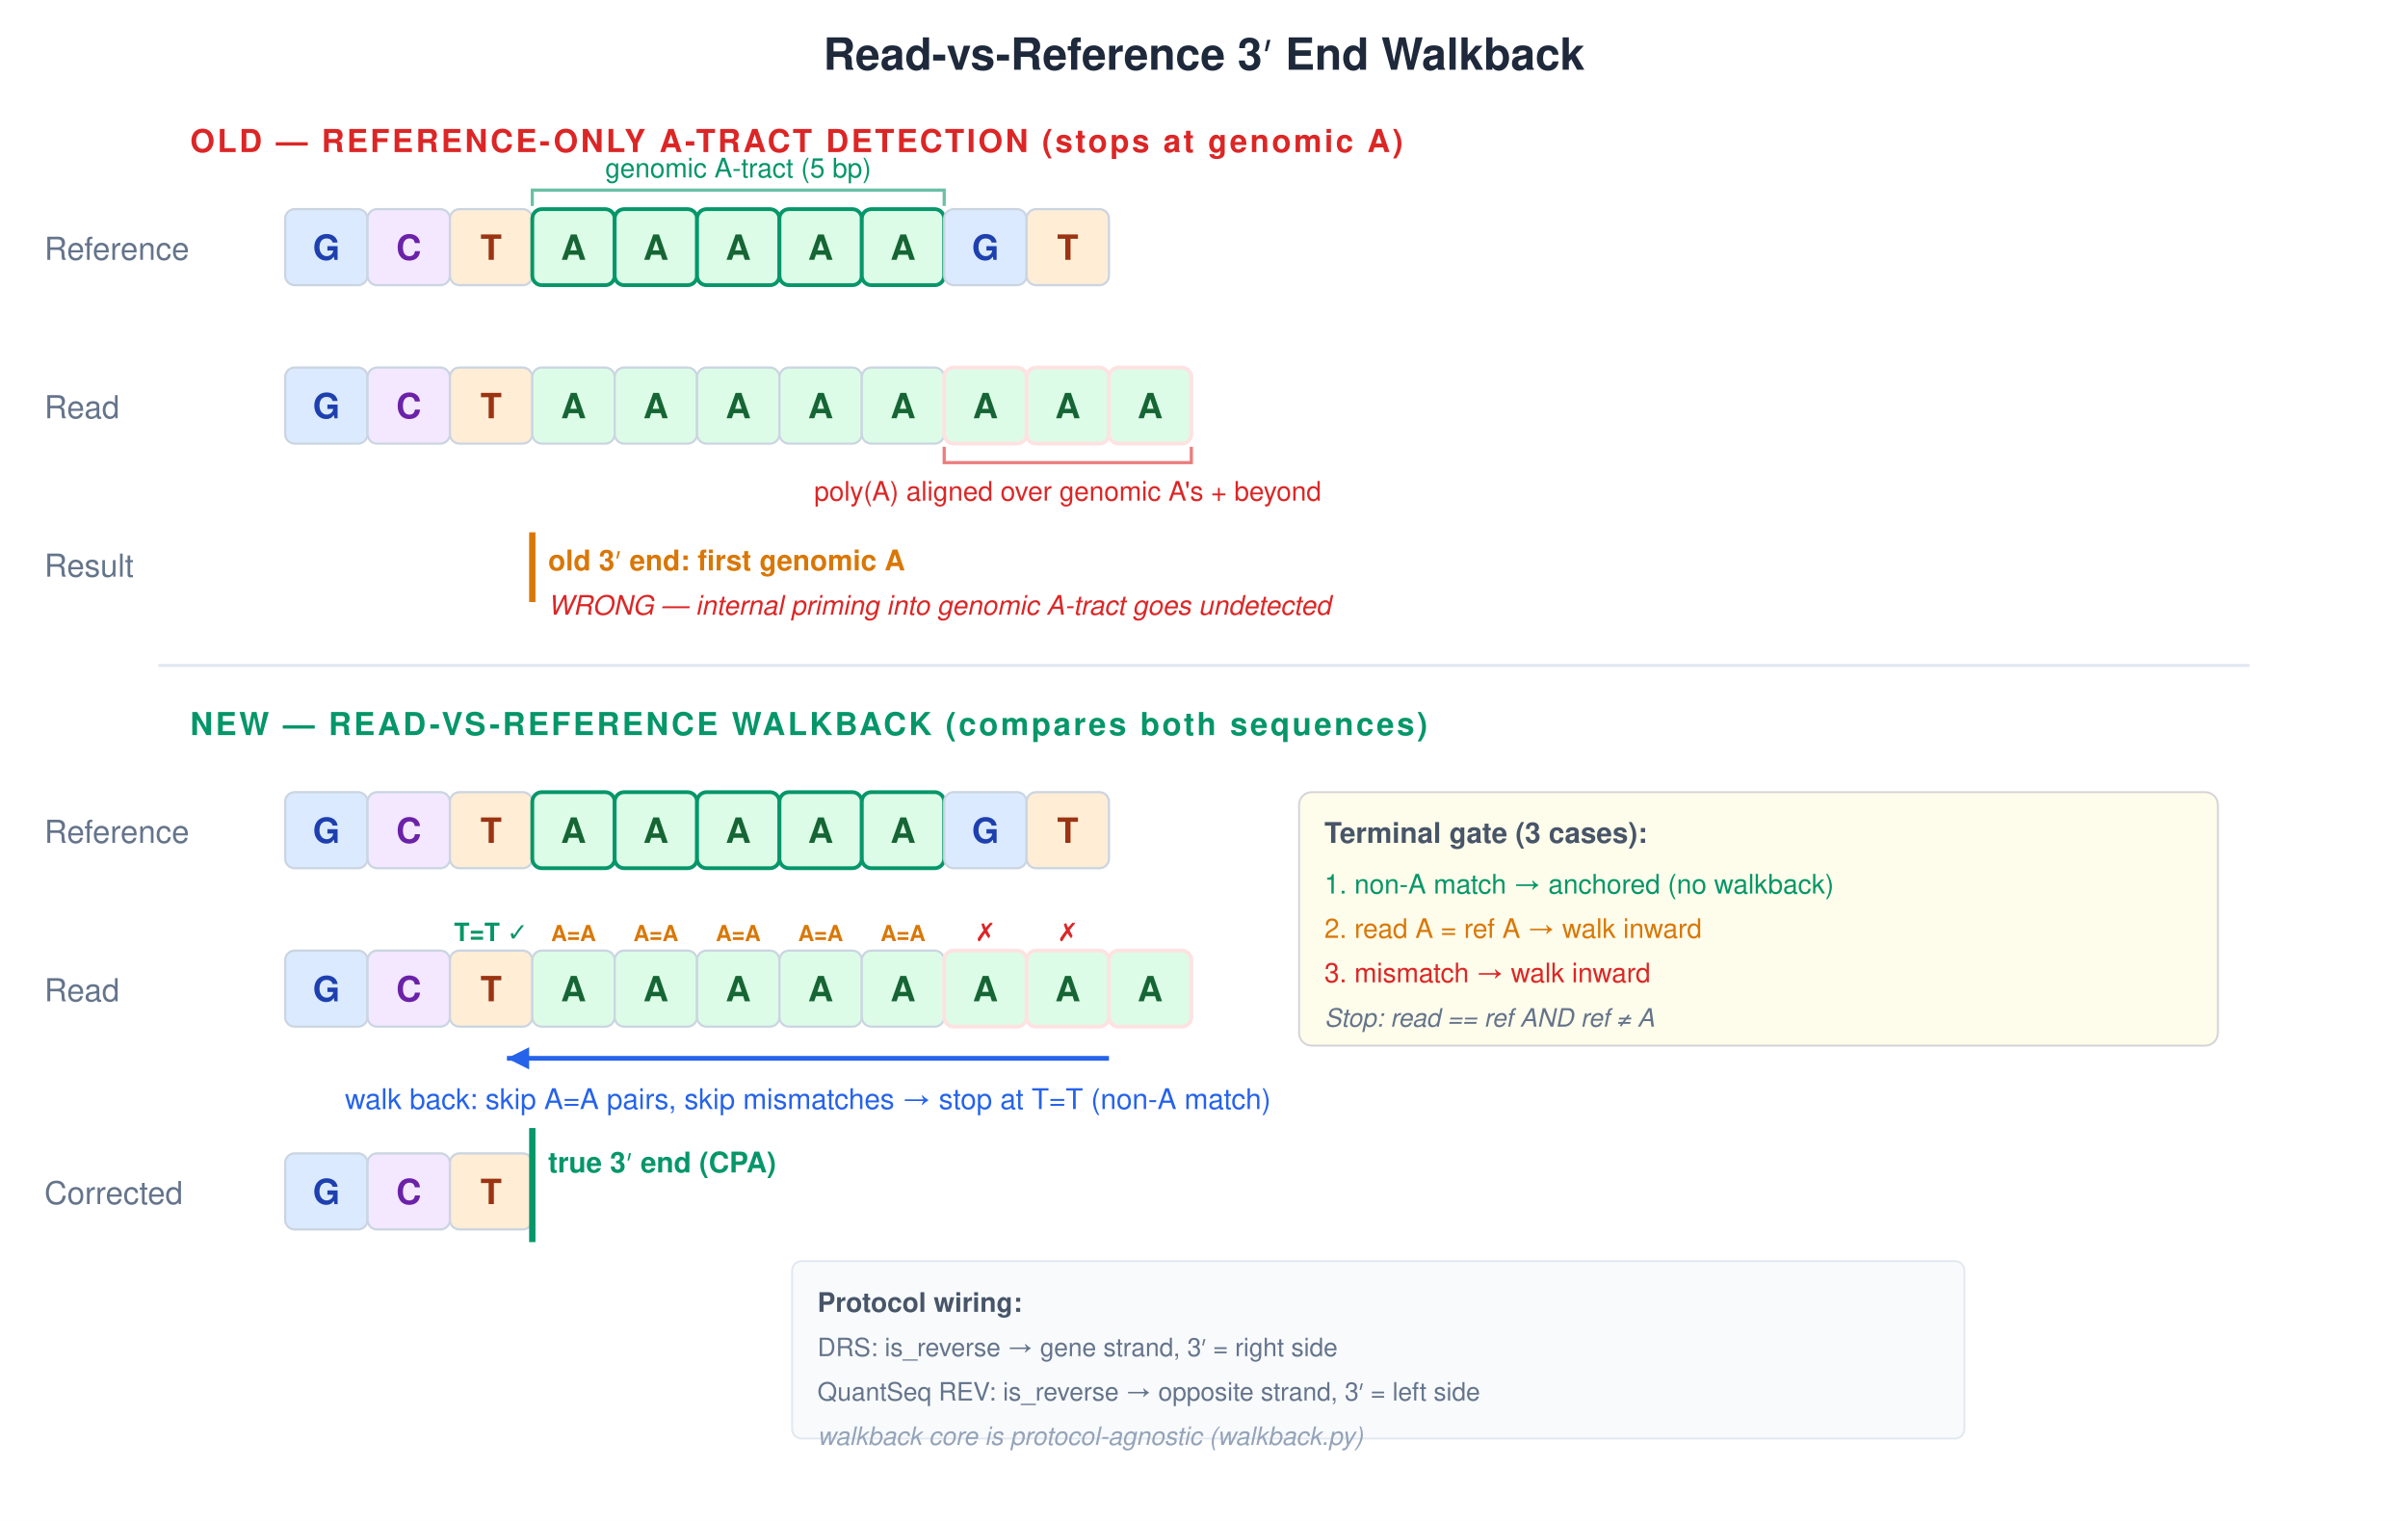
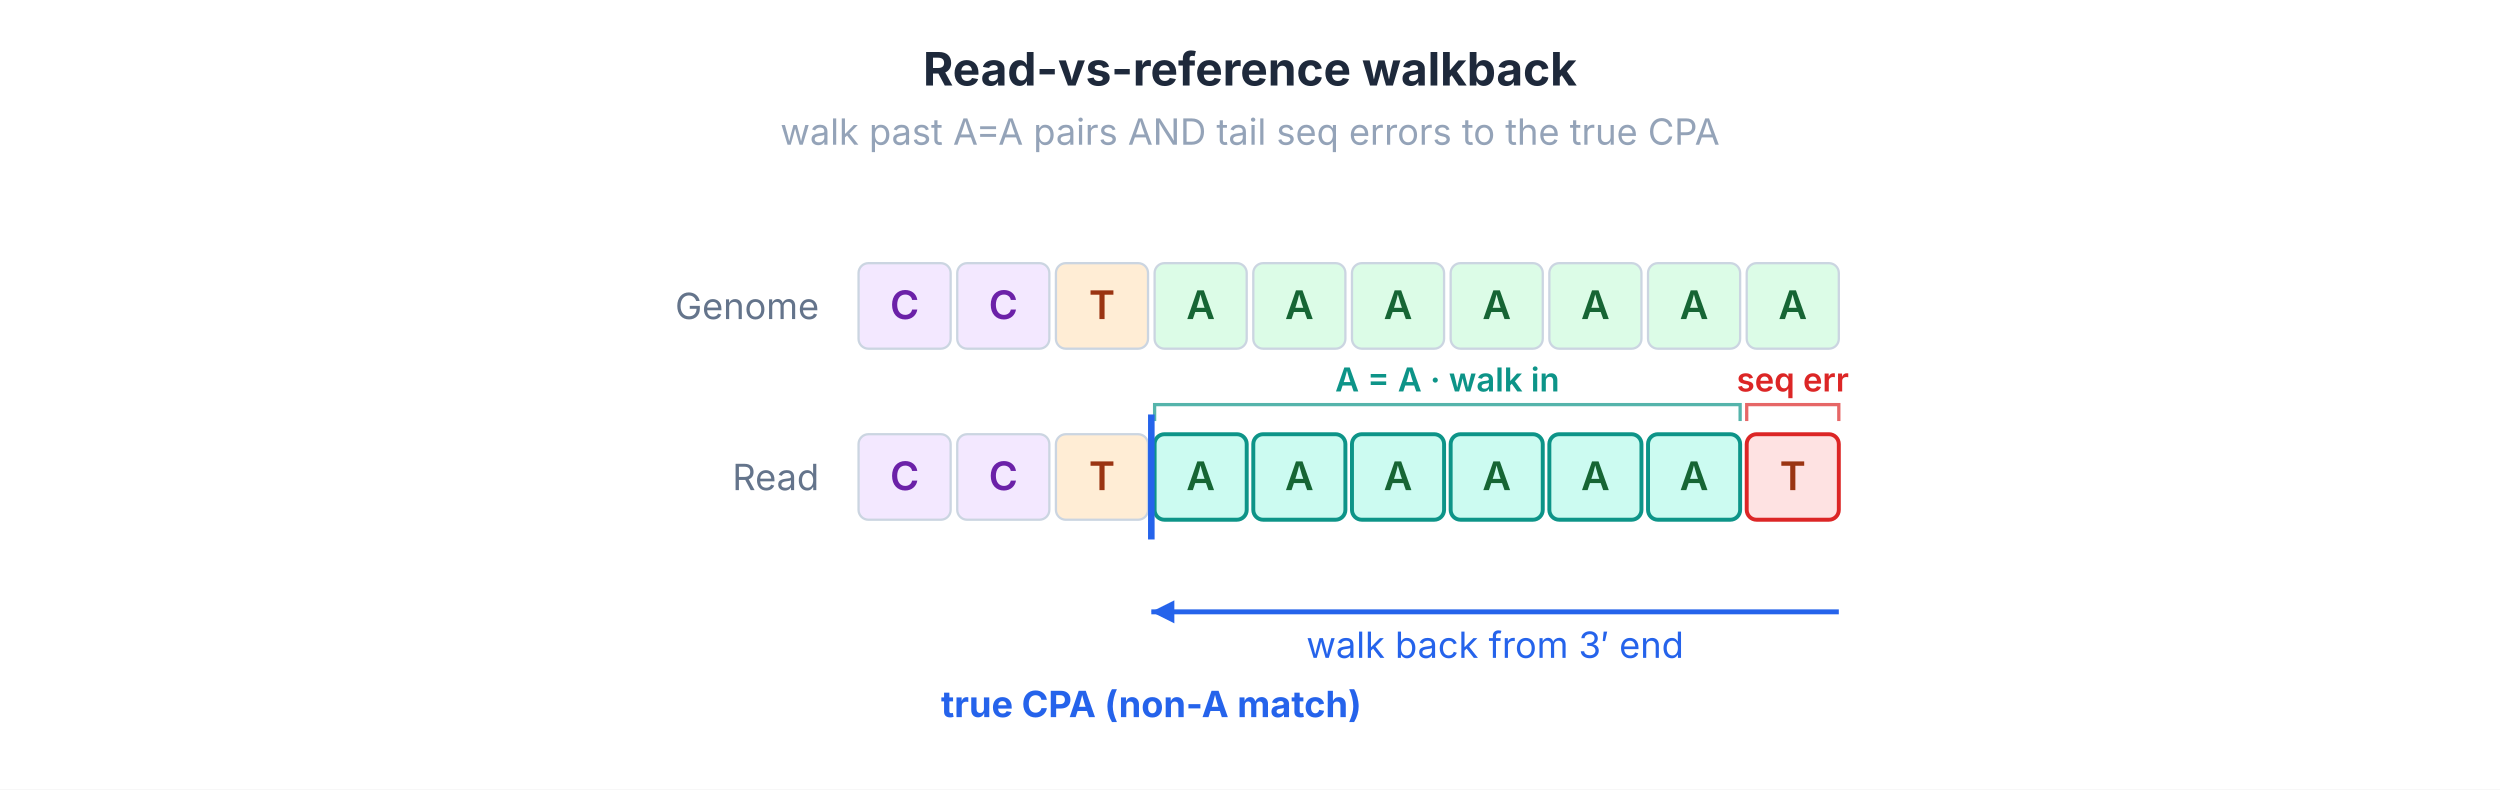
- <svg xmlns="http://www.w3.org/2000/svg" width="760" height="480" viewBox="0 0 760 480">
-   <rect fill="#ffffff" width="760" height="480" />
-   <g font-family="Helvetica Neue, Helvetica, Arial, sans-serif">
-     <text fill="#1e293b" font-size="14" font-weight="bold" text-anchor="middle" x="380" y="22">Read-vs-Reference 3′ End Walkback</text>
-     <text fill="#dc2626" font-size="10" font-weight="bold" letter-spacing="0.8" x="60" y="48">OLD — REFERENCE-ONLY A-TRACT DETECTION (stops at genomic A)</text>
-     <text fill="#64748b" font-size="10" x="14" y="82">Reference</text>
-     <rect fill="#dbeafe" height="24" rx="3" width="26" x="90" y="66" stroke="#cbd5e1" stroke-width="0.7" />
-     <text fill="#1e40af" font-size="11" font-weight="600" text-anchor="middle" x="103" y="82">G</text>
-     <rect fill="#f3e8ff" height="24" rx="3" width="26" x="116" y="66" stroke="#cbd5e1" stroke-width="0.7" />
-     <text fill="#6b21a8" font-size="11" font-weight="600" text-anchor="middle" x="129" y="82">C</text>
-     <rect fill="#ffedd5" height="24" rx="3" width="26" x="142" y="66" stroke="#cbd5e1" stroke-width="0.7" />
-     <text fill="#9a3412" font-size="11" font-weight="600" text-anchor="middle" x="155" y="82">T</text>
-     <rect fill="#dcfce7" height="24" rx="3" width="26" x="168" y="66" stroke="#059669" stroke-width="1.2" />
-     <text fill="#166534" font-size="11" font-weight="600" text-anchor="middle" x="181" y="82">A</text>
-     <rect fill="#dcfce7" height="24" rx="3" width="26" x="194" y="66" stroke="#059669" stroke-width="1.2" />
-     <text fill="#166534" font-size="11" font-weight="600" text-anchor="middle" x="207" y="82">A</text>
-     <rect fill="#dcfce7" height="24" rx="3" width="26" x="220" y="66" stroke="#059669" stroke-width="1.2" />
-     <text fill="#166534" font-size="11" font-weight="600" text-anchor="middle" x="233" y="82">A</text>
-     <rect fill="#dcfce7" height="24" rx="3" width="26" x="246" y="66" stroke="#059669" stroke-width="1.2" />
-     <text fill="#166534" font-size="11" font-weight="600" text-anchor="middle" x="259" y="82">A</text>
-     <rect fill="#dcfce7" height="24" rx="3" width="26" x="272" y="66" stroke="#059669" stroke-width="1.2" />
-     <text fill="#166534" font-size="11" font-weight="600" text-anchor="middle" x="285" y="82">A</text>
-     <rect fill="#dbeafe" height="24" rx="3" width="26" x="298" y="66" stroke="#cbd5e1" stroke-width="0.7" />
-     <text fill="#1e40af" font-size="11" font-weight="600" text-anchor="middle" x="311" y="82">G</text>
-     <rect fill="#ffedd5" height="24" rx="3" width="26" x="324" y="66" stroke="#cbd5e1" stroke-width="0.7" />
-     <text fill="#9a3412" font-size="11" font-weight="600" text-anchor="middle" x="337" y="82">T</text>
-     <path d="M168,65 L168,60 L298,60 L298,65" fill="none" stroke="#059669" stroke-width="1" opacity="0.6" />
-     <text fill="#059669" font-size="8.5" text-anchor="middle" x="233" y="56">genomic A-tract (5 bp)</text>
-     <text fill="#64748b" font-size="10" x="14" y="132">Read</text>
-     <rect fill="#dbeafe" height="24" rx="3" width="26" x="90" y="116" stroke="#cbd5e1" stroke-width="0.7" />
-     <text fill="#1e40af" font-size="11" font-weight="600" text-anchor="middle" x="103" y="132">G</text>
-     <rect fill="#f3e8ff" height="24" rx="3" width="26" x="116" y="116" stroke="#cbd5e1" stroke-width="0.7" />
-     <text fill="#6b21a8" font-size="11" font-weight="600" text-anchor="middle" x="129" y="132">C</text>
-     <rect fill="#ffedd5" height="24" rx="3" width="26" x="142" y="116" stroke="#cbd5e1" stroke-width="0.7" />
-     <text fill="#9a3412" font-size="11" font-weight="600" text-anchor="middle" x="155" y="132">T</text>
-     <rect fill="#dcfce7" height="24" rx="3" width="26" x="168" y="116" stroke="#cbd5e1" stroke-width="0.7" />
-     <text fill="#166534" font-size="11" font-weight="600" text-anchor="middle" x="181" y="132">A</text>
-     <rect fill="#dcfce7" height="24" rx="3" width="26" x="194" y="116" stroke="#cbd5e1" stroke-width="0.7" />
-     <text fill="#166534" font-size="11" font-weight="600" text-anchor="middle" x="207" y="132">A</text>
-     <rect fill="#dcfce7" height="24" rx="3" width="26" x="220" y="116" stroke="#cbd5e1" stroke-width="0.7" />
-     <text fill="#166534" font-size="11" font-weight="600" text-anchor="middle" x="233" y="132">A</text>
-     <rect fill="#dcfce7" height="24" rx="3" width="26" x="246" y="116" stroke="#cbd5e1" stroke-width="0.7" />
-     <text fill="#166534" font-size="11" font-weight="600" text-anchor="middle" x="259" y="132">A</text>
-     <rect fill="#dcfce7" height="24" rx="3" width="26" x="272" y="116" stroke="#cbd5e1" stroke-width="0.7" />
-     <text fill="#166534" font-size="11" font-weight="600" text-anchor="middle" x="285" y="132">A</text>
-     <rect fill="#dcfce7" height="24" rx="3" width="26" x="298" y="116" stroke="#fee2e2" stroke-width="1.2" />
-     <text fill="#166534" font-size="11" font-weight="600" text-anchor="middle" x="311" y="132">A</text>
-     <rect fill="#dcfce7" height="24" rx="3" width="26" x="324" y="116" stroke="#fee2e2" stroke-width="1.2" />
-     <text fill="#166534" font-size="11" font-weight="600" text-anchor="middle" x="337" y="132">A</text>
-     <rect fill="#dcfce7" height="24" rx="3" width="26" x="350" y="116" stroke="#fee2e2" stroke-width="1.2" />
-     <text fill="#166534" font-size="11" font-weight="600" text-anchor="middle" x="363" y="132">A</text>
-     <path d="M298,141 L298,146 L376,146 L376,141" fill="none" stroke="#dc2626" stroke-width="1" opacity="0.6" />
-     <text fill="#dc2626" font-size="8.5" text-anchor="middle" x="337" y="158">poly(A) aligned over genomic A's + beyond</text>
-     <text fill="#64748b" font-size="10" x="14" y="182">Result</text>
-     <line stroke="#d97706" stroke-width="2" x1="168" x2="168" y1="168" y2="190" />
-     <text fill="#d97706" font-size="9" font-weight="600" x="173" y="180">old 3′ end: first genomic A</text>
-     <text fill="#dc2626" font-size="8.5" font-style="italic" x="173" y="194">WRONG — internal priming into genomic A-tract goes undetected</text>
-     <line stroke="#e2e8f0" stroke-width="1" x1="50" x2="710" y1="210" y2="210" />
-     <text fill="#059669" font-size="10" font-weight="bold" letter-spacing="0.8" x="60" y="232">NEW — READ-VS-REFERENCE WALKBACK (compares both sequences)</text>
-     <text fill="#64748b" font-size="10" x="14" y="266">Reference</text>
-     <rect fill="#dbeafe" height="24" rx="3" width="26" x="90" y="250" stroke="#cbd5e1" stroke-width="0.7" />
-     <text fill="#1e40af" font-size="11" font-weight="600" text-anchor="middle" x="103" y="266">G</text>
-     <rect fill="#f3e8ff" height="24" rx="3" width="26" x="116" y="250" stroke="#cbd5e1" stroke-width="0.7" />
-     <text fill="#6b21a8" font-size="11" font-weight="600" text-anchor="middle" x="129" y="266">C</text>
-     <rect fill="#ffedd5" height="24" rx="3" width="26" x="142" y="250" stroke="#cbd5e1" stroke-width="0.7" />
-     <text fill="#9a3412" font-size="11" font-weight="600" text-anchor="middle" x="155" y="266">T</text>
-     <rect fill="#dcfce7" height="24" rx="3" width="26" x="168" y="250" stroke="#059669" stroke-width="1.2" />
-     <text fill="#166534" font-size="11" font-weight="600" text-anchor="middle" x="181" y="266">A</text>
-     <rect fill="#dcfce7" height="24" rx="3" width="26" x="194" y="250" stroke="#059669" stroke-width="1.2" />
-     <text fill="#166534" font-size="11" font-weight="600" text-anchor="middle" x="207" y="266">A</text>
-     <rect fill="#dcfce7" height="24" rx="3" width="26" x="220" y="250" stroke="#059669" stroke-width="1.2" />
-     <text fill="#166534" font-size="11" font-weight="600" text-anchor="middle" x="233" y="266">A</text>
-     <rect fill="#dcfce7" height="24" rx="3" width="26" x="246" y="250" stroke="#059669" stroke-width="1.2" />
-     <text fill="#166534" font-size="11" font-weight="600" text-anchor="middle" x="259" y="266">A</text>
-     <rect fill="#dcfce7" height="24" rx="3" width="26" x="272" y="250" stroke="#059669" stroke-width="1.2" />
-     <text fill="#166534" font-size="11" font-weight="600" text-anchor="middle" x="285" y="266">A</text>
-     <rect fill="#dbeafe" height="24" rx="3" width="26" x="298" y="250" stroke="#cbd5e1" stroke-width="0.7" />
-     <text fill="#1e40af" font-size="11" font-weight="600" text-anchor="middle" x="311" y="266">G</text>
-     <rect fill="#ffedd5" height="24" rx="3" width="26" x="324" y="250" stroke="#cbd5e1" stroke-width="0.7" />
-     <text fill="#9a3412" font-size="11" font-weight="600" text-anchor="middle" x="337" y="266">T</text>
-     <text fill="#64748b" font-size="10" x="14" y="316">Read</text>
-     <rect fill="#dbeafe" height="24" rx="3" width="26" x="90" y="300" stroke="#cbd5e1" stroke-width="0.7" />
-     <text fill="#1e40af" font-size="11" font-weight="600" text-anchor="middle" x="103" y="316">G</text>
-     <rect fill="#f3e8ff" height="24" rx="3" width="26" x="116" y="300" stroke="#cbd5e1" stroke-width="0.7" />
-     <text fill="#6b21a8" font-size="11" font-weight="600" text-anchor="middle" x="129" y="316">C</text>
-     <rect fill="#ffedd5" height="24" rx="3" width="26" x="142" y="300" stroke="#cbd5e1" stroke-width="0.7" />
-     <text fill="#9a3412" font-size="11" font-weight="600" text-anchor="middle" x="155" y="316">T</text>
-     <rect fill="#dcfce7" height="24" rx="3" width="26" x="168" y="300" stroke="#cbd5e1" stroke-width="0.7" />
-     <text fill="#166534" font-size="11" font-weight="600" text-anchor="middle" x="181" y="316">A</text>
-     <rect fill="#dcfce7" height="24" rx="3" width="26" x="194" y="300" stroke="#cbd5e1" stroke-width="0.7" />
-     <text fill="#166534" font-size="11" font-weight="600" text-anchor="middle" x="207" y="316">A</text>
-     <rect fill="#dcfce7" height="24" rx="3" width="26" x="220" y="300" stroke="#cbd5e1" stroke-width="0.7" />
-     <text fill="#166534" font-size="11" font-weight="600" text-anchor="middle" x="233" y="316">A</text>
-     <rect fill="#dcfce7" height="24" rx="3" width="26" x="246" y="300" stroke="#cbd5e1" stroke-width="0.7" />
-     <text fill="#166534" font-size="11" font-weight="600" text-anchor="middle" x="259" y="316">A</text>
-     <rect fill="#dcfce7" height="24" rx="3" width="26" x="272" y="300" stroke="#cbd5e1" stroke-width="0.7" />
-     <text fill="#166534" font-size="11" font-weight="600" text-anchor="middle" x="285" y="316">A</text>
-     <rect fill="#dcfce7" height="24" rx="3" width="26" x="298" y="300" stroke="#fee2e2" stroke-width="1.2" />
-     <text fill="#166534" font-size="11" font-weight="600" text-anchor="middle" x="311" y="316">A</text>
-     <rect fill="#dcfce7" height="24" rx="3" width="26" x="324" y="300" stroke="#fee2e2" stroke-width="1.2" />
-     <text fill="#166534" font-size="11" font-weight="600" text-anchor="middle" x="337" y="316">A</text>
-     <rect fill="#dcfce7" height="24" rx="3" width="26" x="350" y="300" stroke="#fee2e2" stroke-width="1.2" />
-     <text fill="#166534" font-size="11" font-weight="600" text-anchor="middle" x="363" y="316">A</text>
-     <text fill="#dc2626" font-size="8" font-weight="bold" text-anchor="middle" x="311" y="297">✗</text>
-     <text fill="#dc2626" font-size="8" font-weight="bold" text-anchor="middle" x="337" y="297">✗</text>
-     <text fill="#d97706" font-size="7" font-weight="600" text-anchor="middle" x="285" y="297">A=A</text>
-     <text fill="#d97706" font-size="7" font-weight="600" text-anchor="middle" x="259" y="297">A=A</text>
-     <text fill="#d97706" font-size="7" font-weight="600" text-anchor="middle" x="233" y="297">A=A</text>
-     <text fill="#d97706" font-size="7" font-weight="600" text-anchor="middle" x="207" y="297">A=A</text>
-     <text fill="#d97706" font-size="7" font-weight="600" text-anchor="middle" x="181" y="297">A=A</text>
-     <text fill="#059669" font-size="8" font-weight="bold" text-anchor="middle" x="155" y="297">T=T ✓</text>
-     <line stroke="#2563eb" stroke-width="1.5" x1="350" x2="160" y1="334" y2="334" />
-     <polygon fill="#2563eb" points="160,334 167,330.5 167,337.5" />
-     <text fill="#2563eb" font-size="9" text-anchor="middle" x="255" y="350">walk back: skip A=A pairs, skip mismatches → stop at T=T (non-A match)</text>
-     <rect x="410" y="250" width="290" height="80" rx="4" fill="#fefce8" fill-opacity="0.9" stroke="#d4d4d8" stroke-width="0.6" />
-     <text fill="#475569" font-size="9" font-weight="bold" x="418" y="266">Terminal gate (3 cases):</text>
-     <text fill="#059669" font-size="8.5" x="418" y="282">1. non-A match → anchored (no walkback)</text>
-     <text fill="#d97706" font-size="8.5" x="418" y="296">2. read A = ref A → walk inward</text>
-     <text fill="#dc2626" font-size="8.5" x="418" y="310">3. mismatch → walk inward</text>
-     <text fill="#64748b" font-size="8" font-style="italic" x="418" y="324">Stop: read == ref AND ref ≠ A</text>
-     <text fill="#64748b" font-size="10" x="14" y="380">Corrected</text>
-     <rect fill="#dbeafe" height="24" rx="3" width="26" x="90" y="364" stroke="#cbd5e1" stroke-width="0.7" />
-     <text fill="#1e40af" font-size="11" font-weight="600" text-anchor="middle" x="103" y="380">G</text>
-     <rect fill="#f3e8ff" height="24" rx="3" width="26" x="116" y="364" stroke="#cbd5e1" stroke-width="0.7" />
-     <text fill="#6b21a8" font-size="11" font-weight="600" text-anchor="middle" x="129" y="380">C</text>
-     <rect fill="#ffedd5" height="24" rx="3" width="26" x="142" y="364" stroke="#cbd5e1" stroke-width="0.7" />
-     <text fill="#9a3412" font-size="11" font-weight="600" text-anchor="middle" x="155" y="380">T</text>
-     <line stroke="#059669" stroke-width="2" x1="168" x2="168" y1="356" y2="392" />
-     <text fill="#059669" font-size="9" font-weight="600" x="173" y="370">true 3′ end (CPA)</text>
-     <rect x="250" y="398" width="370" height="56" rx="3" fill="#f8fafc" stroke="#e2e8f0" stroke-width="0.6" />
-     <text fill="#475569" font-size="8.5" font-weight="bold" x="258" y="414">Protocol wiring:</text>
-     <text fill="#64748b" font-size="8" x="258" y="428">DRS:          is_reverse → gene strand, 3′ = right side</text>
-     <text fill="#64748b" font-size="8" x="258" y="442">QuantSeq REV: is_reverse → opposite strand, 3′ = left side</text>
-     <text fill="#94a3b8" font-size="8" font-style="italic" x="258" y="456">walkback core is protocol-agnostic (walkback.py)</text>
+ <svg xmlns="http://www.w3.org/2000/svg" width="760" height="240" viewBox="0 0 760 240">
+   <defs>
+     <marker id="arr" markerWidth="7" markerHeight="7" refX="7" refY="3.5" orient="auto" markerUnits="userSpaceOnUse">
+       <path d="M0,0 L0,7 L7,3.5 z" fill="#2563eb" />
+     </marker>
+   </defs>
+   <rect fill="#ffffff" width="760" height="240" />
+   <g font-family="Inter, Helvetica Neue, Helvetica, Arial, sans-serif">
+     <text fill="#1e293b" font-size="14" font-weight="700" text-anchor="middle" x="380.0" y="26">Read-vs-reference walkback</text>
+     <text fill="#94a3b8" font-size="11" font-weight="400" text-anchor="middle" x="380.0" y="44">walk past A=A pairs AND tail seq errors to the true CPA</text>
+     <text fill="#64748b" font-size="11" font-weight="400" text-anchor="end" x="249" y="97.0">Genome</text>
+     <text fill="#64748b" font-size="11" font-weight="400" text-anchor="end" x="249" y="149.0">Read</text>
+     <rect fill="#f3e8ff" height="26" rx="3" width="28" x="261" y="80" stroke="#cbd5e1" stroke-width="0.7" />
+     <text fill="#6b21a8" font-size="12" font-weight="600" text-anchor="middle" x="275.0" y="97.0">C</text>
+     <rect fill="#f3e8ff" height="26" rx="3" width="28" x="291" y="80" stroke="#cbd5e1" stroke-width="0.7" />
+     <text fill="#6b21a8" font-size="12" font-weight="600" text-anchor="middle" x="305.0" y="97.0">C</text>
+     <rect fill="#ffedd5" height="26" rx="3" width="28" x="321" y="80" stroke="#cbd5e1" stroke-width="0.7" />
+     <text fill="#9a3412" font-size="12" font-weight="600" text-anchor="middle" x="335.0" y="97.0">T</text>
+     <rect fill="#dcfce7" height="26" rx="3" width="28" x="351" y="80" stroke="#cbd5e1" stroke-width="0.7" />
+     <text fill="#166534" font-size="12" font-weight="600" text-anchor="middle" x="365.0" y="97.0">A</text>
+     <rect fill="#dcfce7" height="26" rx="3" width="28" x="381" y="80" stroke="#cbd5e1" stroke-width="0.7" />
+     <text fill="#166534" font-size="12" font-weight="600" text-anchor="middle" x="395.0" y="97.0">A</text>
+     <rect fill="#dcfce7" height="26" rx="3" width="28" x="411" y="80" stroke="#cbd5e1" stroke-width="0.7" />
+     <text fill="#166534" font-size="12" font-weight="600" text-anchor="middle" x="425.0" y="97.0">A</text>
+     <rect fill="#dcfce7" height="26" rx="3" width="28" x="441" y="80" stroke="#cbd5e1" stroke-width="0.7" />
+     <text fill="#166534" font-size="12" font-weight="600" text-anchor="middle" x="455.0" y="97.0">A</text>
+     <rect fill="#dcfce7" height="26" rx="3" width="28" x="471" y="80" stroke="#cbd5e1" stroke-width="0.7" />
+     <text fill="#166534" font-size="12" font-weight="600" text-anchor="middle" x="485.0" y="97.0">A</text>
+     <rect fill="#dcfce7" height="26" rx="3" width="28" x="501" y="80" stroke="#cbd5e1" stroke-width="0.7" />
+     <text fill="#166534" font-size="12" font-weight="600" text-anchor="middle" x="515.0" y="97.0">A</text>
+     <rect fill="#dcfce7" height="26" rx="3" width="28" x="531" y="80" stroke="#cbd5e1" stroke-width="0.7" />
+     <text fill="#166534" font-size="12" font-weight="600" text-anchor="middle" x="545.0" y="97.0">A</text>
+     <rect fill="#f3e8ff" height="26" rx="3" width="28" x="261" y="132" stroke="#cbd5e1" stroke-width="0.7" />
+     <text fill="#6b21a8" font-size="12" font-weight="600" text-anchor="middle" x="275.0" y="149.0">C</text>
+     <rect fill="#f3e8ff" height="26" rx="3" width="28" x="291" y="132" stroke="#cbd5e1" stroke-width="0.7" />
+     <text fill="#6b21a8" font-size="12" font-weight="600" text-anchor="middle" x="305.0" y="149.0">C</text>
+     <rect fill="#ffedd5" height="26" rx="3" width="28" x="321" y="132" stroke="#cbd5e1" stroke-width="0.7" />
+     <text fill="#9a3412" font-size="12" font-weight="600" text-anchor="middle" x="335.0" y="149.0">T</text>
+     <rect fill="#ccfbf1" height="26" rx="3" width="28" x="351" y="132" stroke="#0d9488" stroke-width="1.2" />
+     <text fill="#166534" font-size="12" font-weight="600" text-anchor="middle" x="365.0" y="149.0">A</text>
+     <rect fill="#ccfbf1" height="26" rx="3" width="28" x="381" y="132" stroke="#0d9488" stroke-width="1.2" />
+     <text fill="#166534" font-size="12" font-weight="600" text-anchor="middle" x="395.0" y="149.0">A</text>
+     <rect fill="#ccfbf1" height="26" rx="3" width="28" x="411" y="132" stroke="#0d9488" stroke-width="1.2" />
+     <text fill="#166534" font-size="12" font-weight="600" text-anchor="middle" x="425.0" y="149.0">A</text>
+     <rect fill="#ccfbf1" height="26" rx="3" width="28" x="441" y="132" stroke="#0d9488" stroke-width="1.2" />
+     <text fill="#166534" font-size="12" font-weight="600" text-anchor="middle" x="455.0" y="149.0">A</text>
+     <rect fill="#ccfbf1" height="26" rx="3" width="28" x="471" y="132" stroke="#0d9488" stroke-width="1.2" />
+     <text fill="#166534" font-size="12" font-weight="600" text-anchor="middle" x="485.0" y="149.0">A</text>
+     <rect fill="#ccfbf1" height="26" rx="3" width="28" x="501" y="132" stroke="#0d9488" stroke-width="1.2" />
+     <text fill="#166534" font-size="12" font-weight="600" text-anchor="middle" x="515.0" y="149.0">A</text>
+     <rect fill="#fee2e2" height="26" rx="3" width="28" x="531" y="132" stroke="#dc2626" stroke-width="1.2" />
+     <text fill="#9a3412" font-size="12" font-weight="600" text-anchor="middle" x="545.0" y="149.0">T</text>
+     <path d="M351,128 L351,123 L529,123 L529,128" fill="none" stroke="#0d9488" stroke-width="1" opacity="0.7" />
+     <text fill="#0d9488" font-size="10" font-weight="600" text-anchor="middle" x="440.0" y="119">A = A · walk in</text>
+     <path d="M531,128 L531,123 L559,123 L559,128" fill="none" stroke="#dc2626" stroke-width="1" opacity="0.7" />
+     <text fill="#dc2626" font-size="10" font-weight="600" text-anchor="middle" x="545.0" y="119">seq err</text>
+     <line stroke="#2563eb" stroke-width="2" x1="350" x2="350" y1="126" y2="164" />
+     <line stroke="#2563eb" stroke-width="1.5" x1="559" x2="350" y1="186" y2="186" />
+     <polygon fill="#2563eb" points="350,186 357,182.5 357,189.5" />
+     <text fill="#2563eb" font-size="11" font-weight="400" text-anchor="middle" x="454.5" y="200">walk back from 3′ end</text>
+     <text fill="#2563eb" font-size="11" font-weight="700" text-anchor="middle" x="350" y="218">true CPA (non-A match)</text>
  </g>
</svg>
